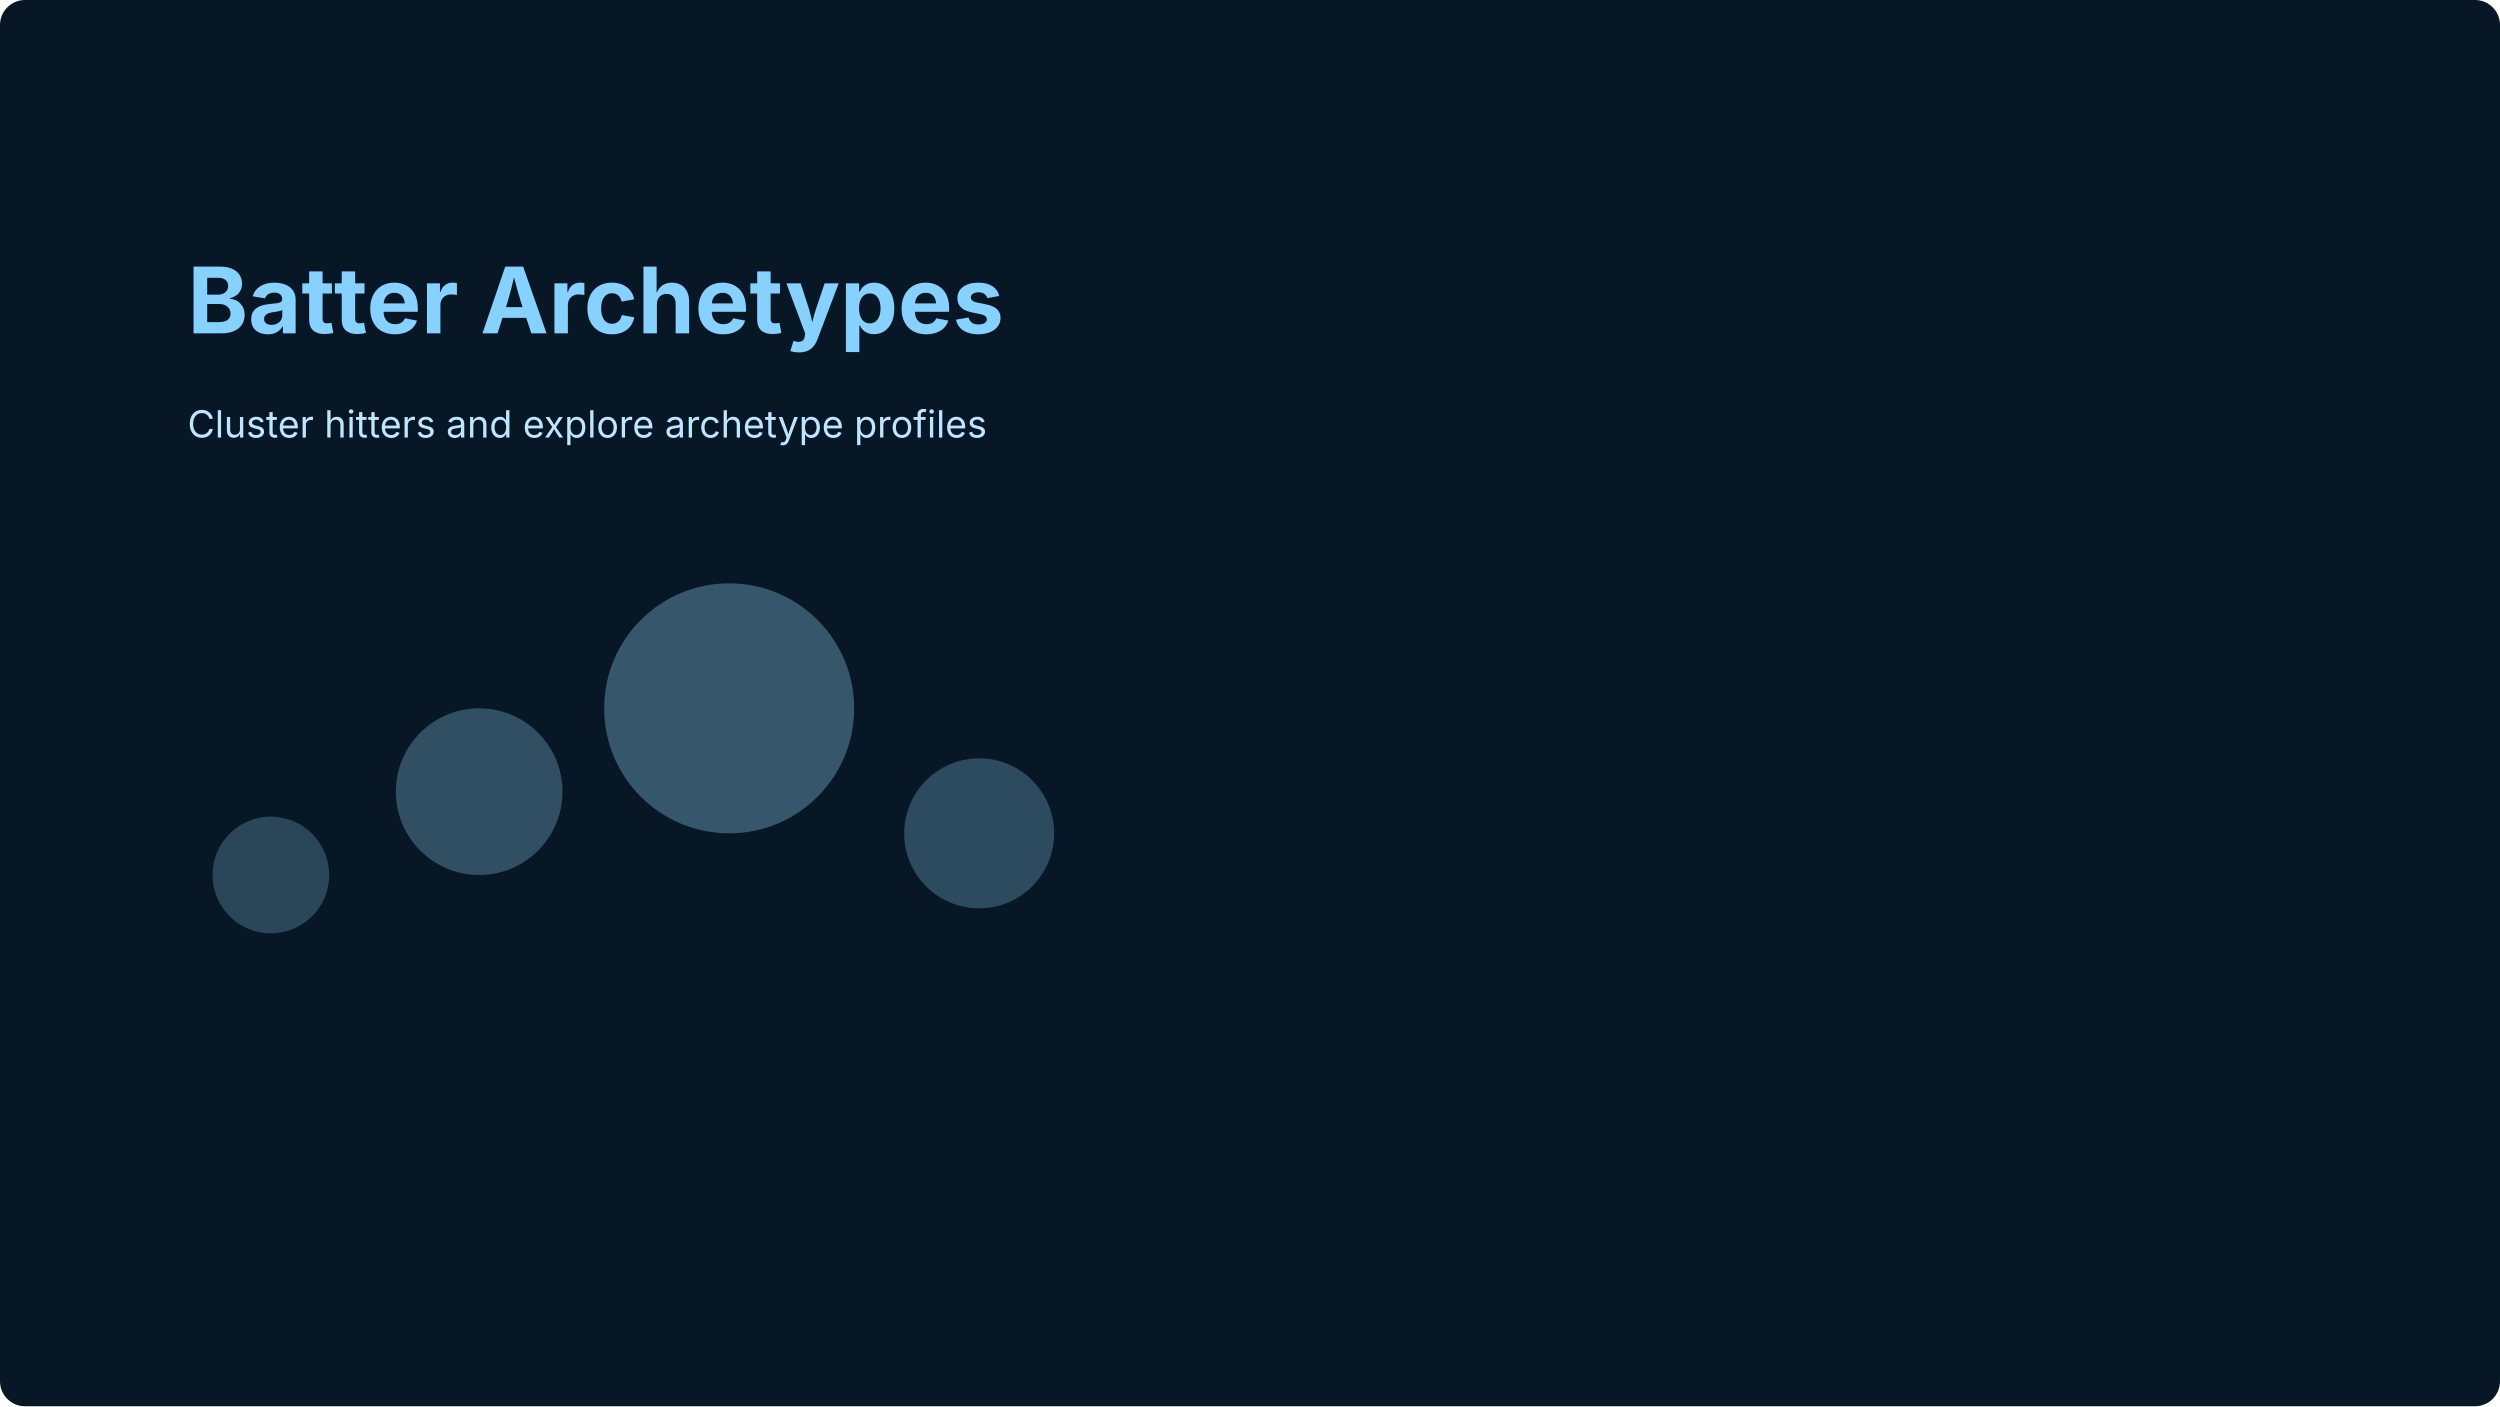
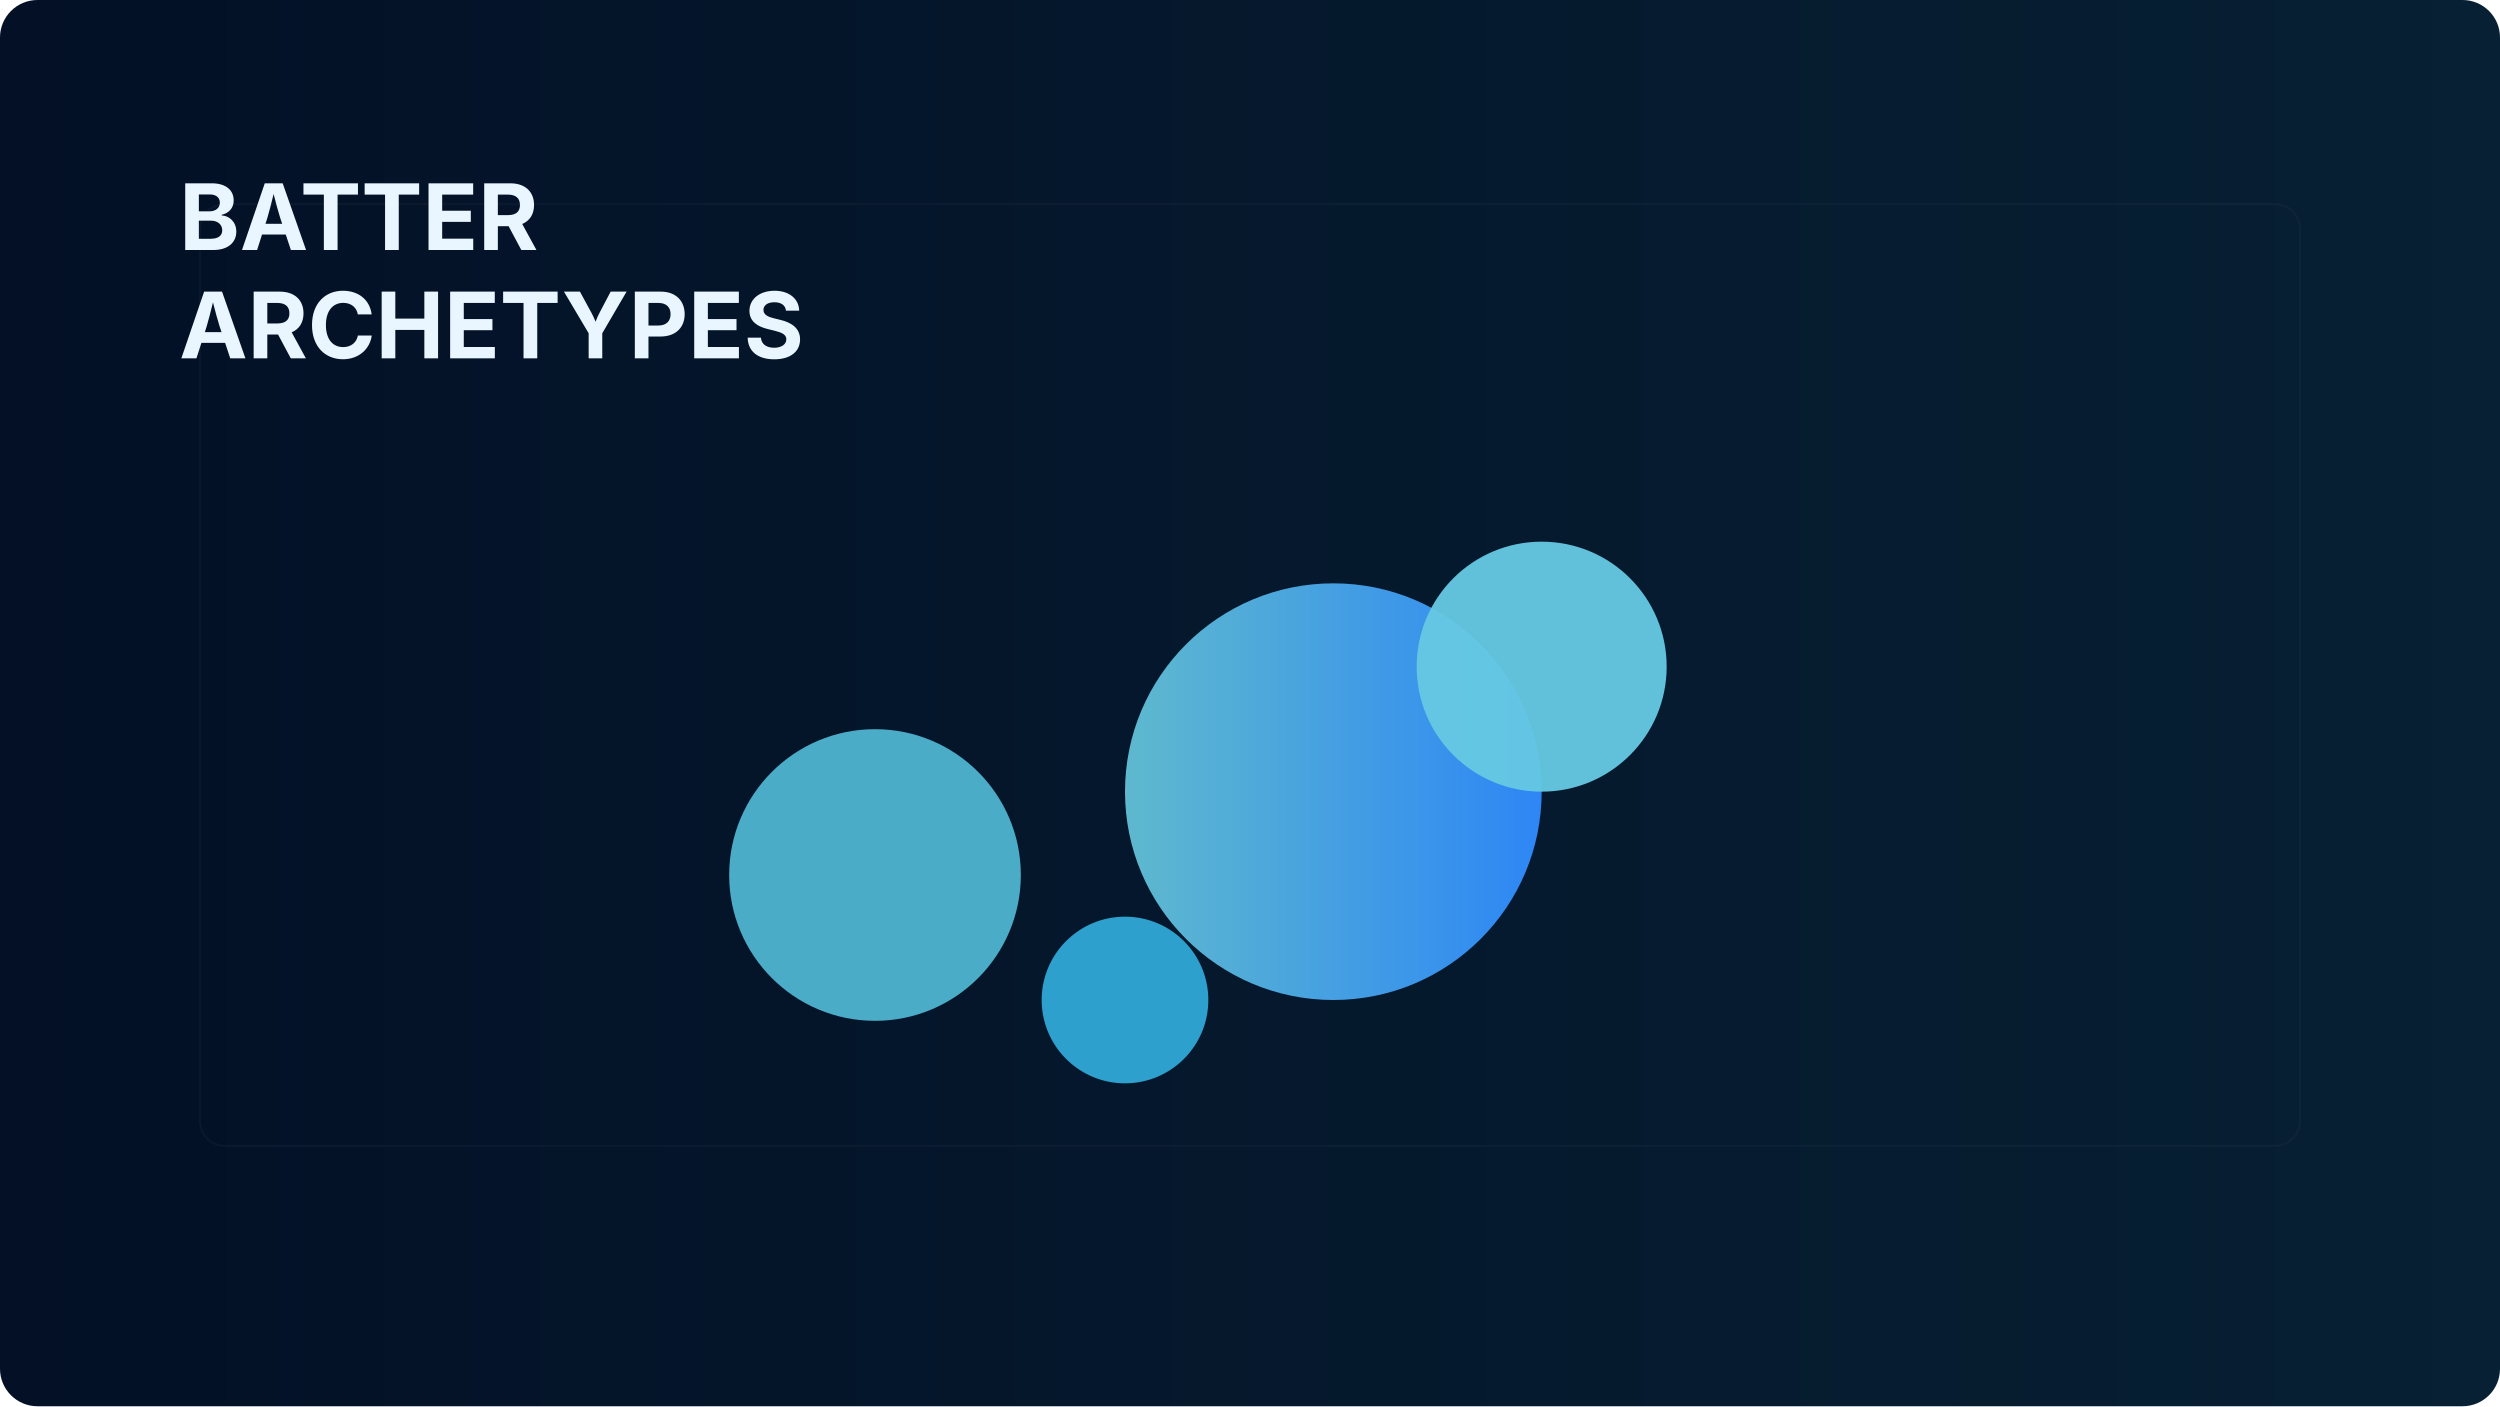
<svg xmlns="http://www.w3.org/2000/svg" width="1200" height="675" viewBox="0 0 1200 675" role="img" aria-label="Batter Archetypes thumbnail">
-   <rect width="1200" height="675" rx="12" fill="#071726" />
-   <g fill="#86d1ff" font-family="Inter, Arial, sans-serif">
-     <text x="90" y="160" font-size="44" font-weight="700">Batter Archetypes</text>
-     <text x="90" y="210" font-size="18" fill="#bfe6ff">Cluster hitters and explore archetype profiles</text>
+   <defs>
+     <linearGradient id="bg3" x1="0" x2="1">
+       <stop offset="0" stop-color="#031026" />
+       <stop offset="1" stop-color="#072033" />
+     </linearGradient>
+     <linearGradient id="circ" x1="0" x2="1">
+       <stop offset="0" stop-color="#63c1d6" />
+       <stop offset="1" stop-color="#2f8cff" />
+     </linearGradient>
+   </defs>
+   <rect width="1200" height="675" rx="18" fill="url(#bg3)" />
+   <g font-family="Inter, Arial, sans-serif" fill="#eaf6ff">
+     <text x="86" y="120" font-size="44" font-weight="700">BATTER</text>
+     <text x="86" y="172" font-size="44" font-weight="700">ARCHETYPES</text>
  </g>
-   <g transform="translate(90,300)" fill="#9be0ff">
-     <circle cx="40" cy="120" r="28" opacity="0.24" />
-     <circle cx="140" cy="80" r="40" opacity="0.28" />
-     <circle cx="260" cy="40" r="60" opacity="0.32" />
-     <circle cx="380" cy="100" r="36" opacity="0.26" />
+   <g transform="translate(220,260)">
+     <circle cx="420" cy="120" r="100" fill="url(#circ)" opacity="0.95" />
+     <circle cx="200" cy="160" r="70" fill="#4fb3d0" opacity="0.95" />
+     <circle cx="320" cy="220" r="40" fill="#2fa7d6" opacity="0.95" />
+     <circle cx="520" cy="60" r="60" fill="#66c8e3" opacity="0.95" />
  </g>
+   <rect x="96" y="98" width="1008" height="452" rx="12" fill="none" stroke="rgba(255,255,255,0.03)" />
</svg>
